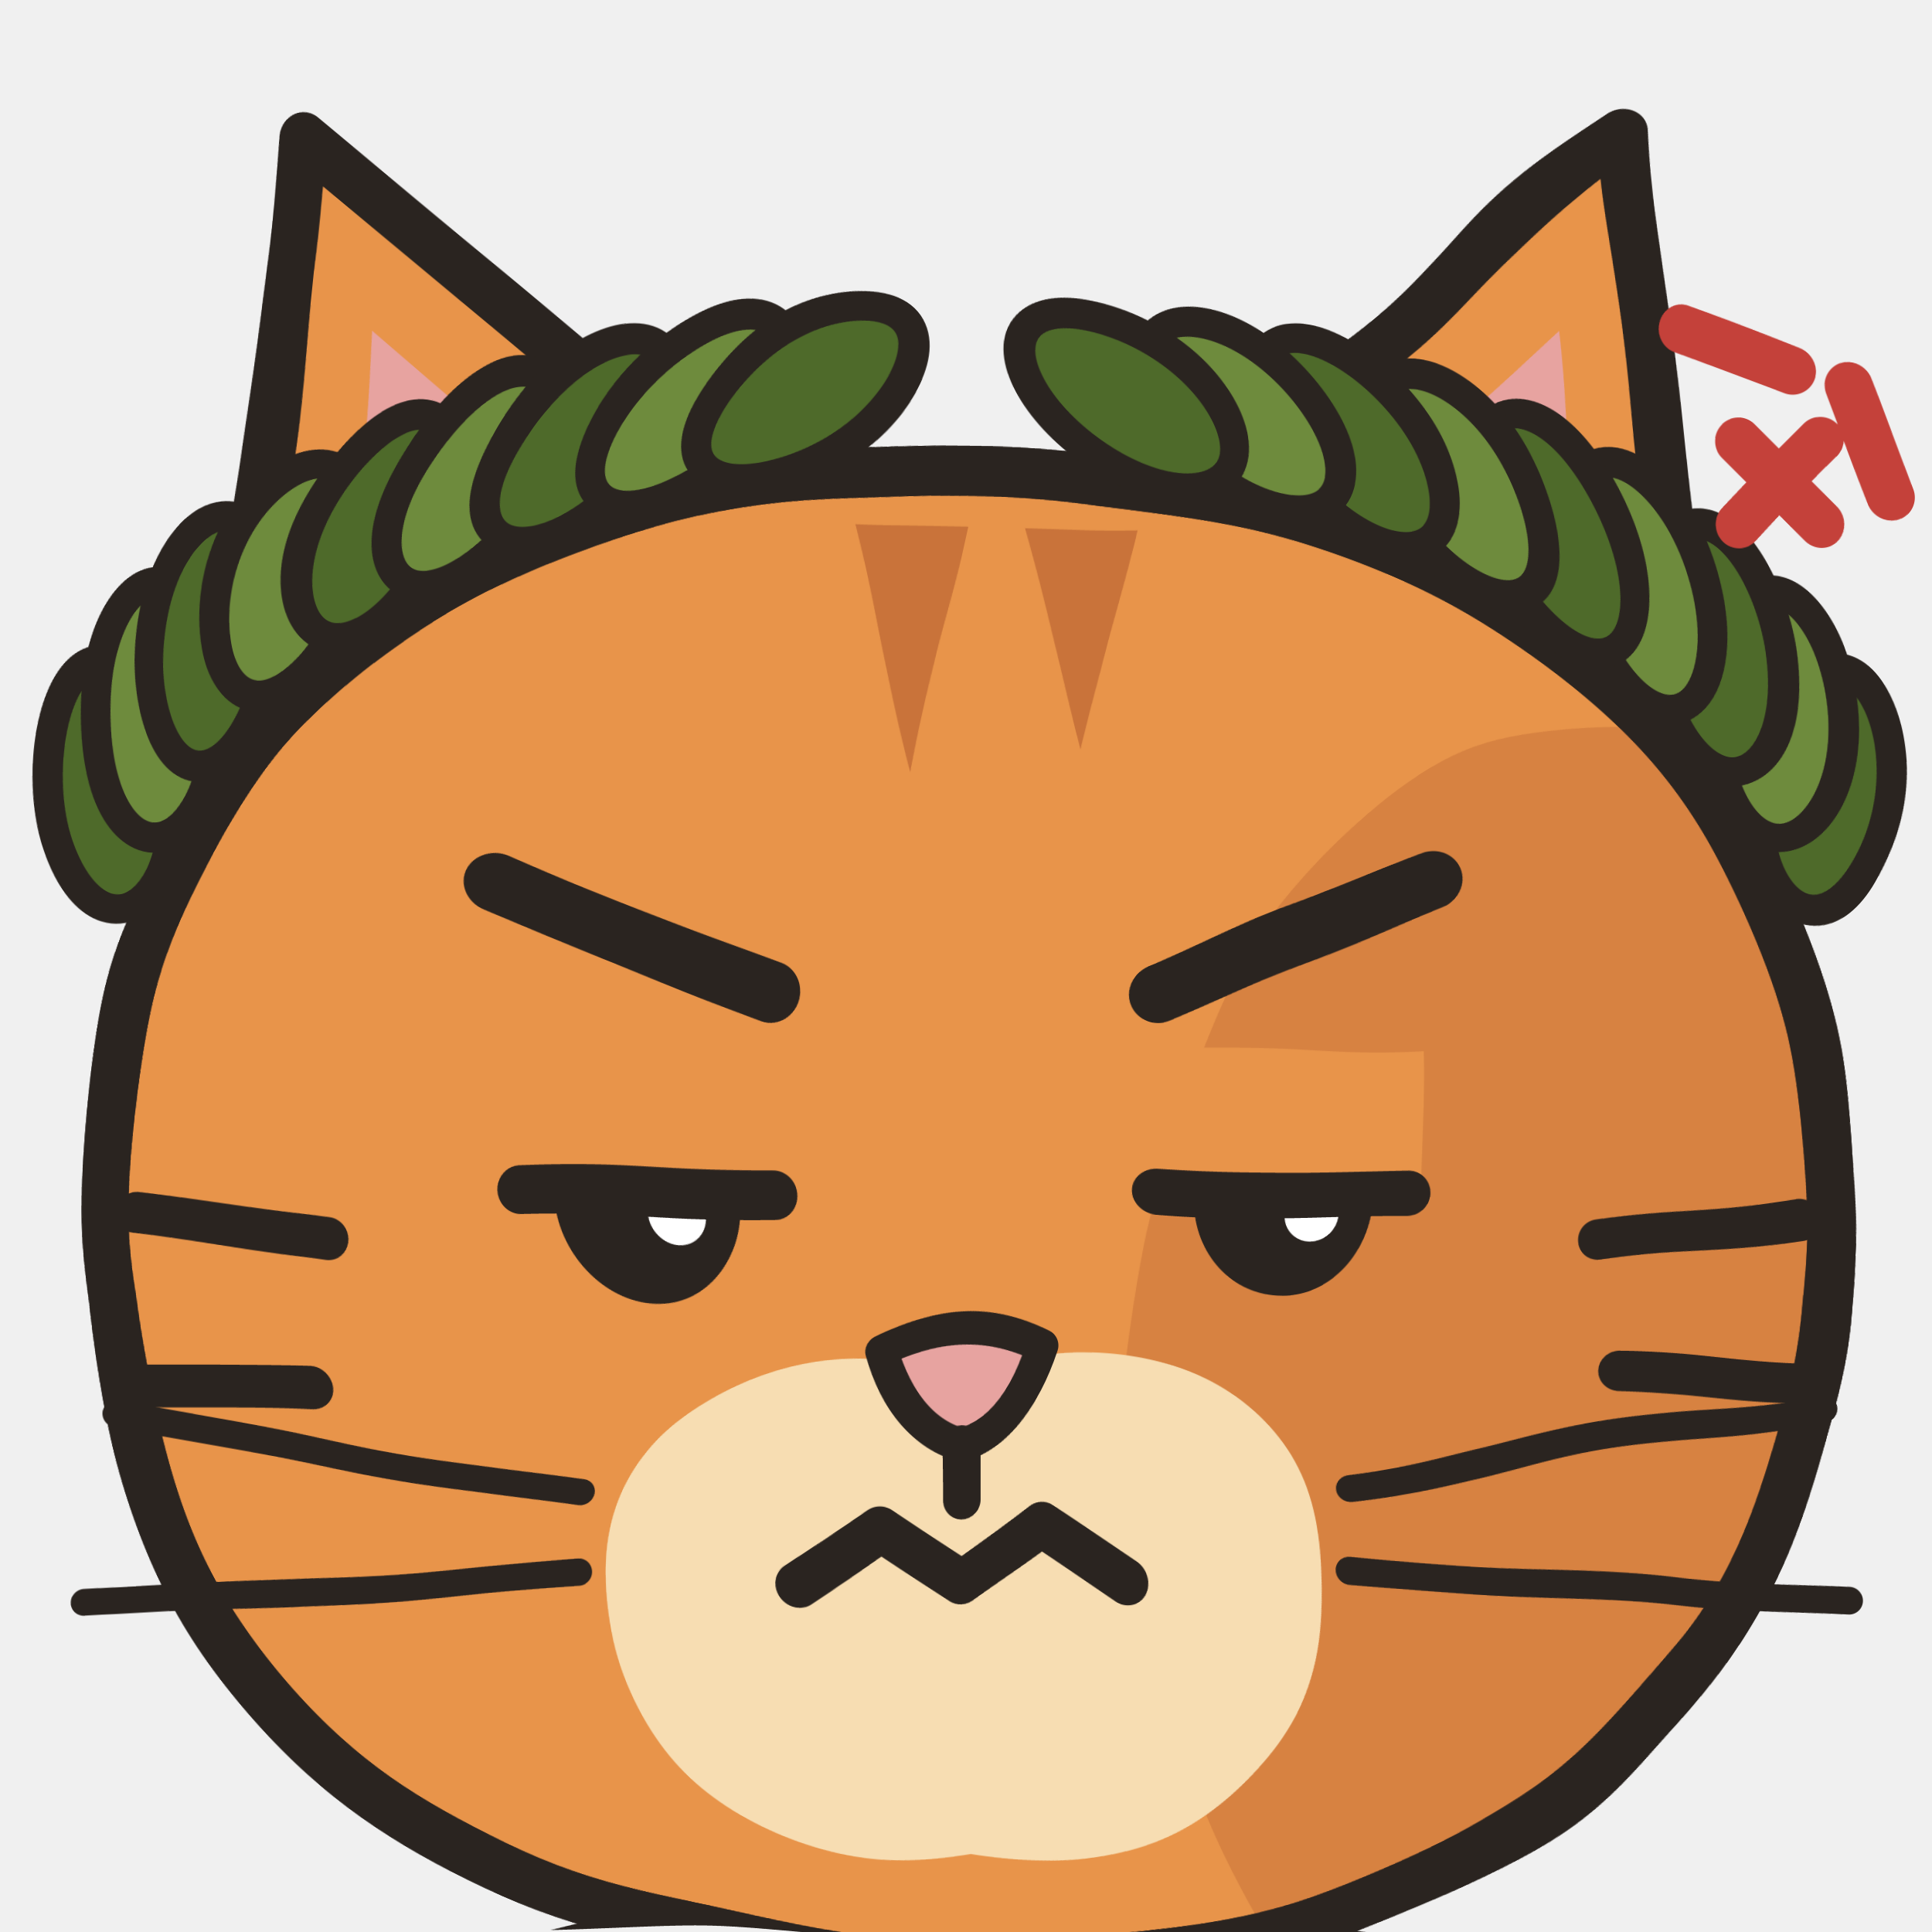
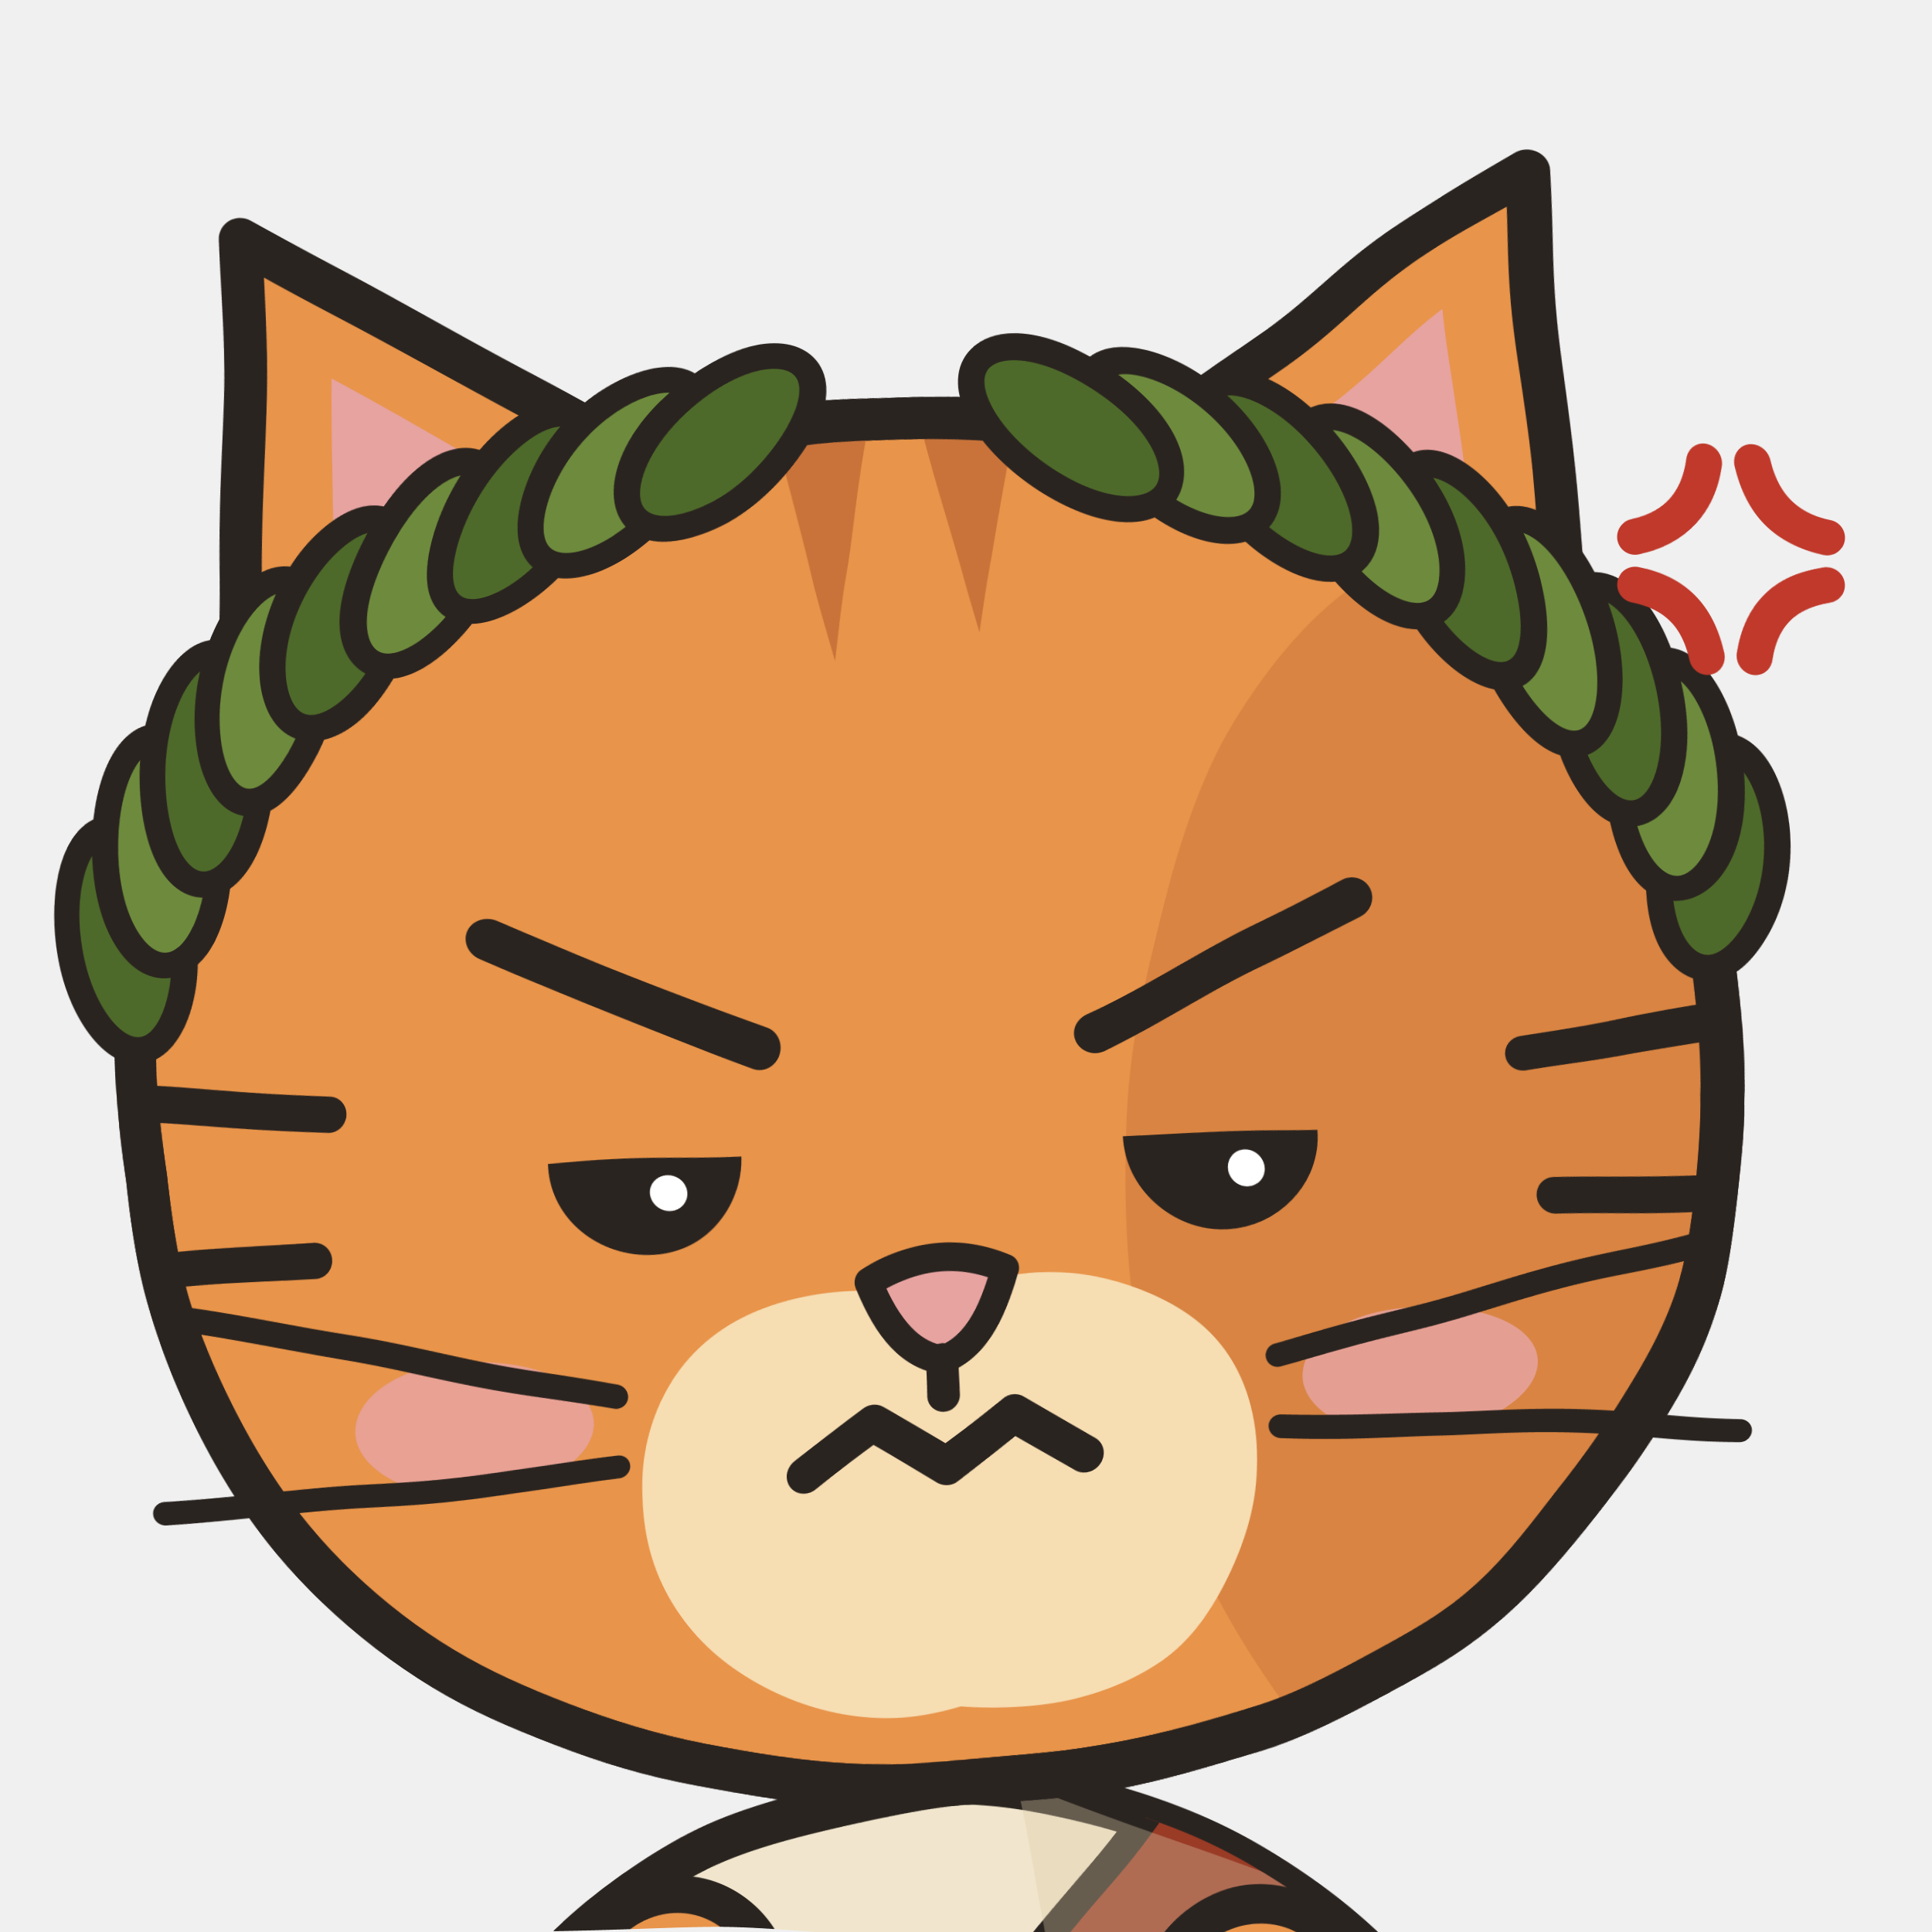
- <svg xmlns="http://www.w3.org/2000/svg" viewBox="50 24 140 140" width="140" height="140">
+ <svg xmlns="http://www.w3.org/2000/svg" viewBox="44 12 152 152" width="152" height="152">
  <defs>
    <filter id="rough" x="-5%" y="-5%" width="110%" height="110%">
      <feTurbulence type="fractalNoise" baseFrequency="0.035" numOctaves="2" seed="7" result="n" />
-       <feDisplacementMap in="SourceGraphic" in2="n" scale="2.6" />
-     </filter>
-     <filter id="grain">
-       <feTurbulence type="fractalNoise" baseFrequency="0.9" numOctaves="2" seed="3" />
-       <feColorMatrix values="0 0 0 0 0  0 0 0 0 0  0 0 0 0 0  0 0 0 .22 0" />
-       <feComposite in2="SourceGraphic" operator="in" />
+       <feDisplacementMap in="SourceGraphic" in2="n" scale="2.2" />
    </filter>
    <clipPath id="head">
-       <path d="M58,118 C54,78 84,58 120,58 C156,58 186,78 182,118 C180,150 154,166 120,166 C86,166 60,150 58,118 Z" />
+       <path d="M54,96 C50,56 84,36 120,36 C156,36 190,56 186,96 C184,132 156,150 120,150 C84,150 56,132 54,96 Z" />
    </clipPath>
    <clipPath id="body">
-       <path d="M22,240 C26,196 58,170 100,164 L140,164 C182,170 214,196 218,240 Z" />
+       <path d="M70,226 C62,190 82,152 120,150 C158,152 178,190 170,226 Q120,236 70,226 Z" />
    </clipPath>
  </defs>
  <g filter="url(#rough)">
-     <path d="M22,240 C26,196 58,170 100,164 L140,164 C182,170 214,196 218,240 Z" fill="#F1E6CD" stroke="#2A2420" stroke-width="3.6" stroke-linejoin="round" stroke-linecap="round" />
-     <g clip-path="url(#body)">
-       <path d="M150,160 L190,166 L96,240 L52,240 Z" fill="#9A3B26" />
-       <path d="M150,160 L190,166 L96,240 L52,240 Z" fill="none" stroke="#2A2420" stroke-width="2.4" />
-       <path d="M60,206 Q78,214 84,236" fill="none" stroke="#2A2420" stroke-width="2.4" stroke-linecap="round" stroke-linejoin="round" />
-       <path d="M178,200 Q170,218 176,240" fill="none" stroke="#2A2420" stroke-width="2.4" stroke-linecap="round" stroke-linejoin="round" />
-       <path d="M200,214 Q196,228 200,240" fill="none" stroke="#2A2420" stroke-width="2.4" stroke-linecap="round" stroke-linejoin="round" />
-       <path d="M120,164 L220,180 L220,240 L150,240 Z" fill="#D9C9A6" opacity=".35" />
+     <g transform="translate(7.2 11) scale(0.94)">
+       <path d="M160,214 C206,212 204,176 222,170" fill="none" stroke="#2A2420" stroke-width="19.0" stroke-linecap="round" />
+       <path d="M160,214 C206,212 204,176 222,170" fill="none" stroke="#E8944A" stroke-width="12.5" stroke-linecap="round" />
+       <path d="M203.6,200.1 L198.2,195.7" fill="none" stroke="#C9733A" stroke-width="2.6" stroke-linecap="round" stroke-linejoin="round" />
+       <path d="M212.4,187.7 L206.6,184.0" fill="none" stroke="#C9733A" stroke-width="2.6" stroke-linecap="round" stroke-linejoin="round" />
+       <path d="M219.0,178.7 L214.2,173.7" fill="none" stroke="#C9733A" stroke-width="2.6" stroke-linecap="round" stroke-linejoin="round" />
+       <path d="M70,226 C62,190 82,152 120,150 C158,152 178,190 170,226 Q120,236 70,226 Z" fill="#F1E6CD" stroke="#2A2420" stroke-width="3.6" stroke-linejoin="round" stroke-linecap="round" />
+       <g clip-path="url(#body)">
+         <path d="M140,146 L170,160 L100,240 L64,240 Z" fill="#9A3B26" stroke="#2A2420" stroke-width="2.4" stroke-linejoin="round" stroke-linecap="round" />
+         <path d="M84,196 Q92,206 92,226" fill="none" stroke="#2A2420" stroke-width="2.2" stroke-linecap="round" stroke-linejoin="round" />
+         <path d="M156,194 Q150,210 154,228" fill="none" stroke="#2A2420" stroke-width="2.2" stroke-linecap="round" stroke-linejoin="round" />
+         <path d="M124,150 L180,170 L180,240 L140,240 Z" fill="#D9C9A6" opacity=".35" />
+       </g>
+       <ellipse cx="98" cy="228" rx="15" ry="9" fill="#E8944A" stroke="#2A2420" stroke-width="3.2" stroke-linejoin="round" stroke-linecap="round" />
+       <ellipse cx="142" cy="228" rx="15" ry="9" fill="#E8944A" stroke="#2A2420" stroke-width="3.2" stroke-linejoin="round" stroke-linecap="round" />
+       <path d="M95,226 L95,233" fill="none" stroke="#2A2420" stroke-width="2" stroke-linecap="round" stroke-linejoin="round" />
+       <path d="M101,226 L101,233" fill="none" stroke="#2A2420" stroke-width="2" stroke-linecap="round" stroke-linejoin="round" />
+       <path d="M139,226 L139,233" fill="none" stroke="#2A2420" stroke-width="2" stroke-linecap="round" stroke-linejoin="round" />
+       <path d="M145,226 L145,233" fill="none" stroke="#2A2420" stroke-width="2" stroke-linecap="round" stroke-linejoin="round" />
+       <g transform="translate(0 0) rotate(-3 120 150)">
+         <path d="M64,74 L66,18 L108,44 Z" fill="#E8944A" stroke="#2A2420" stroke-width="3.6" stroke-linejoin="round" stroke-linecap="round" />
+         <path d="M72,64 L73,30 L98,46 Z" fill="#E7A3A0" />
+         <path d="M176,74 L174,18 L132,44 Z" fill="#E8944A" stroke="#2A2420" stroke-width="3.6" stroke-linejoin="round" stroke-linecap="round" />
+         <path d="M168,64 L167,30 L142,46 Z" fill="#E7A3A0" />
+         <path d="M54,96 C50,56 84,36 120,36 C156,36 190,56 186,96 C184,132 156,150 120,150 C84,150 56,132 54,96 Z" fill="#E8944A" stroke="#2A2420" stroke-width="3.6" stroke-linejoin="round" stroke-linecap="round" />
+         <g clip-path="url(#head)">
+           <ellipse cx="170" cy="104" rx="34" ry="56" fill="#C9733A" opacity=".5" />
+           <path d="M110,36 L114,56 L118,36 Z M122,36 L126,54 L130,36 Z" fill="#C9733A" />
+           <path d="M55,90 L70,92" fill="none" stroke="#2A2420" stroke-width="3" stroke-linecap="round" stroke-linejoin="round" />
+           <path d="M55,104 L68,104" fill="none" stroke="#2A2420" stroke-width="3" stroke-linecap="round" stroke-linejoin="round" />
+           <path d="M185,90 L170,92" fill="none" stroke="#2A2420" stroke-width="3" stroke-linecap="round" stroke-linejoin="round" />
+           <path d="M185,104 L172,104" fill="none" stroke="#2A2420" stroke-width="3" stroke-linecap="round" stroke-linejoin="round" />
+         </g>
+         <path d="M54,96 C50,56 84,36 120,36 C156,36 190,56 186,96 C184,132 156,150 120,150 C84,150 56,132 54,96 Z" fill="none" stroke="#2A2420" stroke-width="3.6" stroke-linejoin="round" stroke-linecap="round" />
+         <path d="M94,124 C94,110 108,106 120,110 C132,106 146,110 146,124 C146,140 132,146 120,144 C108,146 94,140 94,124 Z" fill="#F7DDB2" />
+         <ellipse cx="53.4" cy="76.1" rx="9.5" ry="4.8" transform="rotate(263.0 53.4 76.1)" fill="#4E6A2A" stroke="#2A2420" stroke-width="2.2" stroke-linejoin="round" stroke-linecap="round" />
+         <ellipse cx="56.8" cy="69.0" rx="9.5" ry="4.8" transform="rotate(270.5 56.8 69.0)" fill="#6E8B3D" stroke="#2A2420" stroke-width="2.2" stroke-linejoin="round" stroke-linecap="round" />
+         <ellipse cx="61.3" cy="62.4" rx="9.5" ry="4.8" transform="rotate(278.0 61.3 62.4)" fill="#4E6A2A" stroke="#2A2420" stroke-width="2.2" stroke-linejoin="round" stroke-linecap="round" />
+         <ellipse cx="66.8" cy="56.3" rx="9.5" ry="4.8" transform="rotate(285.5 66.8 56.3)" fill="#6E8B3D" stroke="#2A2420" stroke-width="2.2" stroke-linejoin="round" stroke-linecap="round" />
+         <ellipse cx="73.2" cy="50.9" rx="9.5" ry="4.8" transform="rotate(293.0 73.2 50.9)" fill="#4E6A2A" stroke="#2A2420" stroke-width="2.2" stroke-linejoin="round" stroke-linecap="round" />
+         <ellipse cx="80.4" cy="46.2" rx="9.5" ry="4.8" transform="rotate(300.5 80.4 46.2)" fill="#6E8B3D" stroke="#2A2420" stroke-width="2.2" stroke-linejoin="round" stroke-linecap="round" />
+         <ellipse cx="88.2" cy="42.3" rx="9.5" ry="4.8" transform="rotate(308.0 88.2 42.3)" fill="#4E6A2A" stroke="#2A2420" stroke-width="2.2" stroke-linejoin="round" stroke-linecap="round" />
+         <ellipse cx="96.6" cy="39.3" rx="9.5" ry="4.8" transform="rotate(315.5 96.6 39.3)" fill="#6E8B3D" stroke="#2A2420" stroke-width="2.2" stroke-linejoin="round" stroke-linecap="round" />
+         <ellipse cx="105.4" cy="37.3" rx="9.5" ry="4.8" transform="rotate(323.0 105.4 37.3)" fill="#4E6A2A" stroke="#2A2420" stroke-width="2.2" stroke-linejoin="round" stroke-linecap="round" />
+         <ellipse cx="186.6" cy="76.1" rx="9.5" ry="4.8" transform="rotate(457.0 186.6 76.1)" fill="#4E6A2A" stroke="#2A2420" stroke-width="2.2" stroke-linejoin="round" stroke-linecap="round" />
+         <ellipse cx="183.2" cy="69.0" rx="9.5" ry="4.8" transform="rotate(449.5 183.2 69.0)" fill="#6E8B3D" stroke="#2A2420" stroke-width="2.2" stroke-linejoin="round" stroke-linecap="round" />
+         <ellipse cx="178.7" cy="62.4" rx="9.5" ry="4.8" transform="rotate(442.0 178.7 62.4)" fill="#4E6A2A" stroke="#2A2420" stroke-width="2.2" stroke-linejoin="round" stroke-linecap="round" />
+         <ellipse cx="173.2" cy="56.3" rx="9.5" ry="4.8" transform="rotate(434.5 173.2 56.3)" fill="#6E8B3D" stroke="#2A2420" stroke-width="2.2" stroke-linejoin="round" stroke-linecap="round" />
+         <ellipse cx="166.8" cy="50.9" rx="9.5" ry="4.8" transform="rotate(427.0 166.8 50.9)" fill="#4E6A2A" stroke="#2A2420" stroke-width="2.2" stroke-linejoin="round" stroke-linecap="round" />
+         <ellipse cx="159.6" cy="46.2" rx="9.5" ry="4.8" transform="rotate(419.5 159.6 46.2)" fill="#6E8B3D" stroke="#2A2420" stroke-width="2.2" stroke-linejoin="round" stroke-linecap="round" />
+         <ellipse cx="151.8" cy="42.3" rx="9.5" ry="4.8" transform="rotate(412.0 151.8 42.3)" fill="#4E6A2A" stroke="#2A2420" stroke-width="2.2" stroke-linejoin="round" stroke-linecap="round" />
+         <ellipse cx="143.4" cy="39.3" rx="9.5" ry="4.8" transform="rotate(404.5 143.4 39.3)" fill="#6E8B3D" stroke="#2A2420" stroke-width="2.2" stroke-linejoin="round" stroke-linecap="round" />
+         <ellipse cx="134.6" cy="37.3" rx="9.5" ry="4.8" transform="rotate(397.0 134.6 37.3)" fill="#4E6A2A" stroke="#2A2420" stroke-width="2.2" stroke-linejoin="round" stroke-linecap="round" />
+         <path d="M88,97 A8,8 0 0 0 104,97 Z" fill="#2A2420" />
+         <circle cx="98" cy="100" r="1.5" fill="#fff" />
+         <path d="M136,97 A8,8 0 0 0 152,97 Z" fill="#2A2420" />
+         <circle cx="146" cy="100" r="1.5" fill="#fff" />
+         <path d="M84,78 L106,88" fill="none" stroke="#2A2420" stroke-width="3.6" stroke-linecap="round" stroke-linejoin="round" />
+         <path d="M156,78 L134,88" fill="none" stroke="#2A2420" stroke-width="3.6" stroke-linecap="round" stroke-linejoin="round" />
+         <ellipse cx="80" cy="118" rx="10" ry="5.5" fill="#E7A3A0" opacity=".85" />
+         <ellipse cx="160" cy="118" rx="10" ry="5.5" fill="#E7A3A0" opacity=".85" />
+         <path d="M114,108 Q120,105 126,108 Q124,114 120,115 Q116,114 114,108 Z" fill="#E7A3A0" stroke="#2A2420" stroke-width="2.4" stroke-linejoin="round" stroke-linecap="round" />
+         <path d="M120,115 L120,118" fill="none" stroke="#2A2420" stroke-width="2.8" stroke-linecap="round" stroke-linejoin="round" />
+         <path d="M108,124 L114,120 L120,124 L126,120 L132,124" fill="none" stroke="#2A2420" stroke-width="3.2" stroke-linecap="round" stroke-linejoin="round" />
+         <path d="M92,116 L56,108" fill="none" stroke="#2A2420" stroke-width="2" stroke-linecap="round" stroke-linejoin="round" />
+         <path d="M92,122 L54,124" fill="none" stroke="#2A2420" stroke-width="2" stroke-linecap="round" stroke-linejoin="round" />
+         <path d="M148,116 L184,108" fill="none" stroke="#2A2420" stroke-width="2" stroke-linecap="round" stroke-linejoin="round" />
+         <path d="M148,122 L186,124" fill="none" stroke="#2A2420" stroke-width="2" stroke-linecap="round" stroke-linejoin="round" />
+       </g>
+       <path d="M96,168 C80,184 110,200 150,190" fill="none" stroke="#2A2420" stroke-width="19.5" stroke-linecap="round" />
+       <path d="M96,168 C80,184 110,200 150,190" fill="none" stroke="#E8944A" stroke-width="13" stroke-linecap="round" />
+       <g transform="rotate(0 150 190)">
+         <ellipse cx="150" cy="190" rx="10.5" ry="9.66" fill="#E8944A" stroke="#2A2420" stroke-width="3.4" stroke-linejoin="round" stroke-linecap="round" />
+         <path d="M146.5,192 L146.5,197" fill="none" stroke="#2A2420" stroke-width="2.2" stroke-linecap="round" stroke-linejoin="round" />
+         <path d="M153.5,192 L153.5,197" fill="none" stroke="#2A2420" stroke-width="2.2" stroke-linecap="round" stroke-linejoin="round" />
+       </g>
+       <path d="M144,168 C160,184 130,194 92,186" fill="none" stroke="#2A2420" stroke-width="19.5" stroke-linecap="round" />
+       <path d="M144,168 C160,184 130,194 92,186" fill="none" stroke="#E8944A" stroke-width="13" stroke-linecap="round" />
+       <g transform="rotate(0 92 186)">
+         <ellipse cx="92" cy="186" rx="10.5" ry="9.66" fill="#E8944A" stroke="#2A2420" stroke-width="3.4" stroke-linejoin="round" stroke-linecap="round" />
+         <path d="M88.5,188 L88.5,193" fill="none" stroke="#2A2420" stroke-width="2.2" stroke-linecap="round" stroke-linejoin="round" />
+         <path d="M95.5,188 L95.5,193" fill="none" stroke="#2A2420" stroke-width="2.2" stroke-linecap="round" stroke-linejoin="round" />
+       </g>
+       <g transform="translate(176 40)">
+         <path d="M0,6 Q5,5 6,0" fill="none" stroke="#C0392B" stroke-width="3" stroke-linecap="round" stroke-linejoin="round" />
+         <path d="M10,0 Q11,5 16,6" fill="none" stroke="#C0392B" stroke-width="3" stroke-linecap="round" stroke-linejoin="round" />
+         <path d="M16,10 Q11,11 10,16" fill="none" stroke="#C0392B" stroke-width="3" stroke-linecap="round" stroke-linejoin="round" />
+         <path d="M6,16 Q5,11 0,10" fill="none" stroke="#C0392B" stroke-width="3" stroke-linecap="round" stroke-linejoin="round" />
+       </g>
    </g>
-     <path d="M98,160 Q120,176 142,160 L142,170 Q120,182 98,170 Z" fill="#F7DDB2" stroke="#2A2420" stroke-width="3" stroke-linejoin="round" stroke-linecap="round" />
-     <g>
-       <rect x="78" y="198" width="84" height="28" rx="3" fill="#F4E9CF" stroke="#2A2420" stroke-width="3" stroke-linejoin="round" stroke-linecap="round" />
-       <path d="M90,207 L150,207" fill="none" stroke="#2A2420" stroke-width="2" stroke-linecap="round" stroke-linejoin="round" />
-       <path d="M90,215 L140,215" fill="none" stroke="#2A2420" stroke-width="2" stroke-linecap="round" stroke-linejoin="round" />
-       <rect x="70" y="194" width="14" height="36" rx="7" fill="#E2CFA6" stroke="#2A2420" stroke-width="3" stroke-linejoin="round" stroke-linecap="round" />
-       <rect x="156" y="194" width="14" height="36" rx="7" fill="#E2CFA6" stroke="#2A2420" stroke-width="3" stroke-linejoin="round" stroke-linecap="round" />
-       <path d="M60,206 C60,194 76,190 84,198 C90,204 88,218 78,222 C66,226 60,216 60,206 Z" fill="#E8944A" stroke="#2A2420" stroke-width="3.6" stroke-linejoin="round" stroke-linecap="round" />
-       <path d="M70,212 L72,220" fill="none" stroke="#2A2420" stroke-width="2.2" stroke-linecap="round" stroke-linejoin="round" />
-       <path d="M76,210 L79,219" fill="none" stroke="#2A2420" stroke-width="2.2" stroke-linecap="round" stroke-linejoin="round" />
-       <path d="M180,206 C180,194 164,190 156,198 C150,204 152,218 162,222 C174,226 180,216 180,206 Z" fill="#E8944A" stroke="#2A2420" stroke-width="3.6" stroke-linejoin="round" stroke-linecap="round" />
-       <path d="M170,212 L168,220" fill="none" stroke="#2A2420" stroke-width="2.2" stroke-linecap="round" stroke-linejoin="round" />
-       <path d="M164,210 L161,219" fill="none" stroke="#2A2420" stroke-width="2.2" stroke-linecap="round" stroke-linejoin="round" />
-     </g>
-     <path d="M66,92 L72,34 L108,64 Z" fill="#E8944A" stroke="#2A2420" stroke-width="3.6" stroke-linejoin="round" stroke-linecap="round" />
-     <path d="M74,82 L77,48 L98,66 Z" fill="#E7A3A0" />
-     <path d="M174,92 L168,34 L132,64 Z" fill="#E8944A" stroke="#2A2420" stroke-width="3.6" stroke-linejoin="round" stroke-linecap="round" />
-     <path d="M166,82 L163,48 L142,66 Z" fill="#E7A3A0" />
-     <path d="M58,118 C54,78 84,58 120,58 C156,58 186,78 182,118 C180,150 154,166 120,166 C86,166 60,150 58,118 Z" fill="#E8944A" stroke="#2A2420" stroke-width="3.6" stroke-linejoin="round" stroke-linecap="round" />
-     <g clip-path="url(#head)">
-       <ellipse cx="166" cy="128" rx="34" ry="52" fill="#C9733A" opacity=".55" />
-       <path d="M112,62 L116,80 L120,62 Z M124,62 L128,78 L132,62 Z" fill="#C9733A" />
-       <path d="M60,112 L74,114" fill="none" stroke="#2A2420" stroke-width="3" stroke-linecap="round" stroke-linejoin="round" />
-       <path d="M60,124 L72,124" fill="none" stroke="#2A2420" stroke-width="3" stroke-linecap="round" stroke-linejoin="round" />
-       <path d="M180,112 L166,114" fill="none" stroke="#2A2420" stroke-width="3" stroke-linecap="round" stroke-linejoin="round" />
-       <path d="M180,124 L168,124" fill="none" stroke="#2A2420" stroke-width="3" stroke-linecap="round" stroke-linejoin="round" />
-     </g>
-     <path d="M58,118 C54,78 84,58 120,58 C156,58 186,78 182,118 C180,150 154,166 120,166 C86,166 60,150 58,118 Z" fill="none" stroke="#2A2420" stroke-width="3.6" />
-     <path d="M94,138 C94,124 108,120 120,124 C132,120 146,124 146,138 C146,154 132,160 120,158 C108,160 94,154 94,138 Z" fill="#F7DDB2" />
-     <ellipse cx="58.0" cy="81.0" rx="9" ry="4.6" transform="rotate(85.0 58.0 81.0)" fill="#4E6A2A" stroke="#2A2420" stroke-width="2.2" stroke-linejoin="round" stroke-linecap="round" />
-     <ellipse cx="61.5" cy="75.7" rx="9" ry="4.6" transform="rotate(92.5 61.5 75.7)" fill="#6E8B3D" stroke="#2A2420" stroke-width="2.2" stroke-linejoin="round" stroke-linecap="round" />
-     <ellipse cx="65.9" cy="70.8" rx="9" ry="4.6" transform="rotate(100.0 65.9 70.8)" fill="#4E6A2A" stroke="#2A2420" stroke-width="2.2" stroke-linejoin="round" stroke-linecap="round" />
-     <ellipse cx="71.3" cy="66.3" rx="9" ry="4.6" transform="rotate(107.5 71.3 66.3)" fill="#6E8B3D" stroke="#2A2420" stroke-width="2.2" stroke-linejoin="round" stroke-linecap="round" />
-     <ellipse cx="77.6" cy="62.3" rx="9" ry="4.6" transform="rotate(115.0 77.6 62.3)" fill="#4E6A2A" stroke="#2A2420" stroke-width="2.2" stroke-linejoin="round" stroke-linecap="round" />
-     <ellipse cx="84.5" cy="58.9" rx="9" ry="4.6" transform="rotate(122.5 84.5 58.9)" fill="#6E8B3D" stroke="#2A2420" stroke-width="2.2" stroke-linejoin="round" stroke-linecap="round" />
-     <ellipse cx="92.1" cy="56.1" rx="9" ry="4.6" transform="rotate(130.0 92.1 56.1)" fill="#4E6A2A" stroke="#2A2420" stroke-width="2.2" stroke-linejoin="round" stroke-linecap="round" />
-     <ellipse cx="100.2" cy="54.0" rx="9" ry="4.6" transform="rotate(137.5 100.2 54.0)" fill="#6E8B3D" stroke="#2A2420" stroke-width="2.2" stroke-linejoin="round" stroke-linecap="round" />
-     <ellipse cx="108.5" cy="52.7" rx="9" ry="4.6" transform="rotate(145.0 108.5 52.7)" fill="#4E6A2A" stroke="#2A2420" stroke-width="2.2" stroke-linejoin="round" stroke-linecap="round" />
-     <ellipse cx="182.0" cy="81.0" rx="9" ry="4.6" transform="rotate(455.0 182.0 81.0)" fill="#4E6A2A" stroke="#2A2420" stroke-width="2.2" stroke-linejoin="round" stroke-linecap="round" />
-     <ellipse cx="178.5" cy="75.7" rx="9" ry="4.6" transform="rotate(447.5 178.5 75.7)" fill="#6E8B3D" stroke="#2A2420" stroke-width="2.2" stroke-linejoin="round" stroke-linecap="round" />
-     <ellipse cx="174.1" cy="70.8" rx="9" ry="4.6" transform="rotate(440.0 174.1 70.8)" fill="#4E6A2A" stroke="#2A2420" stroke-width="2.2" stroke-linejoin="round" stroke-linecap="round" />
-     <ellipse cx="168.7" cy="66.3" rx="9" ry="4.6" transform="rotate(432.5 168.7 66.3)" fill="#6E8B3D" stroke="#2A2420" stroke-width="2.2" stroke-linejoin="round" stroke-linecap="round" />
-     <ellipse cx="162.4" cy="62.3" rx="9" ry="4.6" transform="rotate(425.0 162.4 62.3)" fill="#4E6A2A" stroke="#2A2420" stroke-width="2.2" stroke-linejoin="round" stroke-linecap="round" />
-     <ellipse cx="155.5" cy="58.9" rx="9" ry="4.6" transform="rotate(417.5 155.5 58.9)" fill="#6E8B3D" stroke="#2A2420" stroke-width="2.2" stroke-linejoin="round" stroke-linecap="round" />
-     <ellipse cx="147.9" cy="56.1" rx="9" ry="4.6" transform="rotate(410.0 147.9 56.1)" fill="#4E6A2A" stroke="#2A2420" stroke-width="2.2" stroke-linejoin="round" stroke-linecap="round" />
-     <ellipse cx="139.8" cy="54.0" rx="9" ry="4.6" transform="rotate(402.5 139.8 54.0)" fill="#6E8B3D" stroke="#2A2420" stroke-width="2.2" stroke-linejoin="round" stroke-linecap="round" />
-     <ellipse cx="131.5" cy="52.7" rx="9" ry="4.6" transform="rotate(395.0 131.5 52.7)" fill="#4E6A2A" stroke="#2A2420" stroke-width="2.2" stroke-linejoin="round" stroke-linecap="round" />
-     <ellipse cx="97" cy="111" rx="6.5" ry="7" fill="#2A2420" />
-     <circle cx="99" cy="112" r="2" fill="#fff" />
-     <path d="M87,100 L107,100 L107,110.5 L87,110.5 Z" fill="#E8944A" />
-     <path d="M88,110.5 L106,110.5" fill="none" stroke="#2A2420" stroke-width="3.4" stroke-linecap="round" stroke-linejoin="round" />
-     <ellipse cx="143" cy="111" rx="6.5" ry="7" fill="#2A2420" />
-     <circle cx="145" cy="112" r="2" fill="#fff" />
-     <path d="M133,100 L153,100 L153,110.5 L133,110.5 Z" fill="#E8944A" />
-     <path d="M134,110.5 L152,110.5" fill="none" stroke="#2A2420" stroke-width="3.4" stroke-linecap="round" stroke-linejoin="round" />
-     <path d="M86,88 L106,96" fill="none" stroke="#2A2420" stroke-width="4.4" stroke-linecap="round" stroke-linejoin="round" />
-     <path d="M134,96 L154,88" fill="none" stroke="#2A2420" stroke-width="4.4" stroke-linecap="round" stroke-linejoin="round" />
-     <path d="M114,122 Q120,119 126,122 Q124,128 120,129 Q116,128 114,122 Z" fill="#E7A3A0" stroke="#2A2420" stroke-width="2.4" stroke-linejoin="round" stroke-linecap="round" />
-     <path d="M120,129 L120,133" fill="none" stroke="#2A2420" stroke-width="2.8" stroke-linecap="round" stroke-linejoin="round" />
-     <path d="M108,139 L114,135 L120,139 L126,135 L132,139" fill="none" stroke="#2A2420" stroke-width="3.2" stroke-linecap="round" stroke-linejoin="round" />
-     <path d="M92,132 L58,126" fill="none" stroke="#2A2420" stroke-width="2" stroke-linecap="round" stroke-linejoin="round" />
-     <path d="M92,138 L56,140" fill="none" stroke="#2A2420" stroke-width="2" stroke-linecap="round" stroke-linejoin="round" />
-     <path d="M148,132 L182,126" fill="none" stroke="#2A2420" stroke-width="2" stroke-linecap="round" stroke-linejoin="round" />
-     <path d="M148,138 L184,140" fill="none" stroke="#2A2420" stroke-width="2" stroke-linecap="round" stroke-linejoin="round" />
-     <path d="M176,56 l6,6 m0,-6 l-6,6 M184,52 l3,8 M172,48 l8,3" stroke="#C4413A" stroke-width="3.4" stroke-linecap="round" />
  </g>
</svg>
